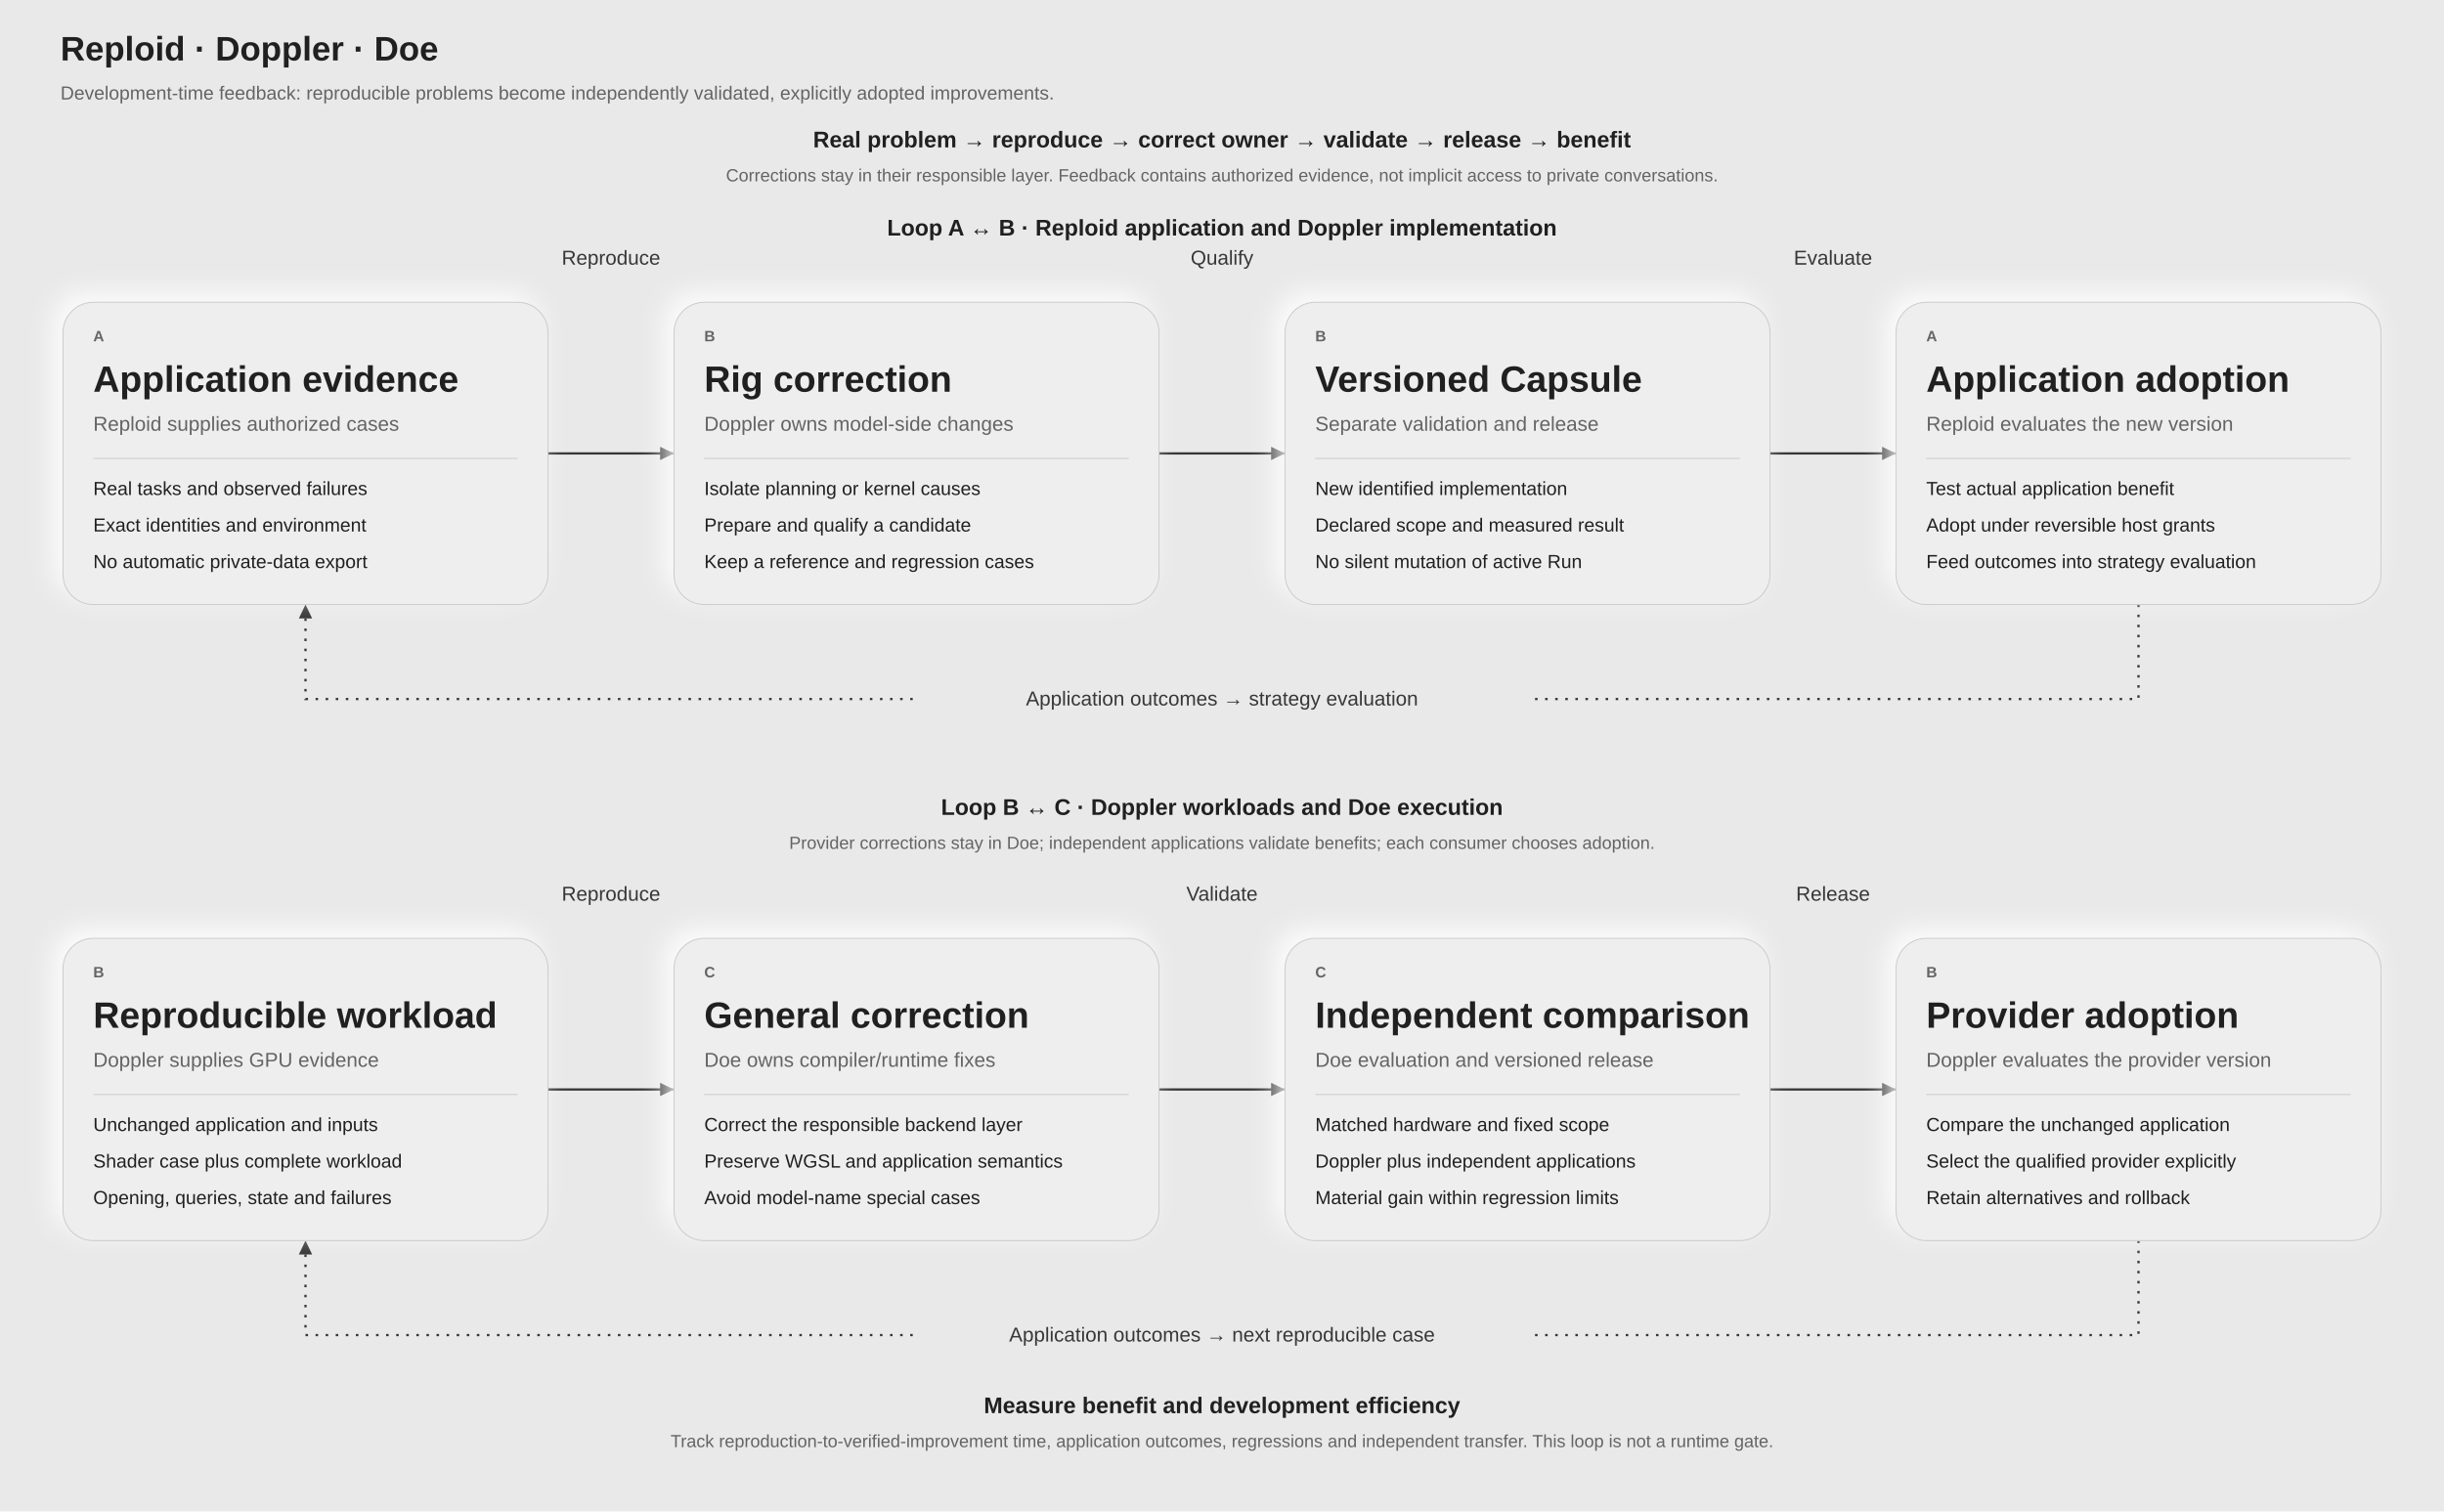
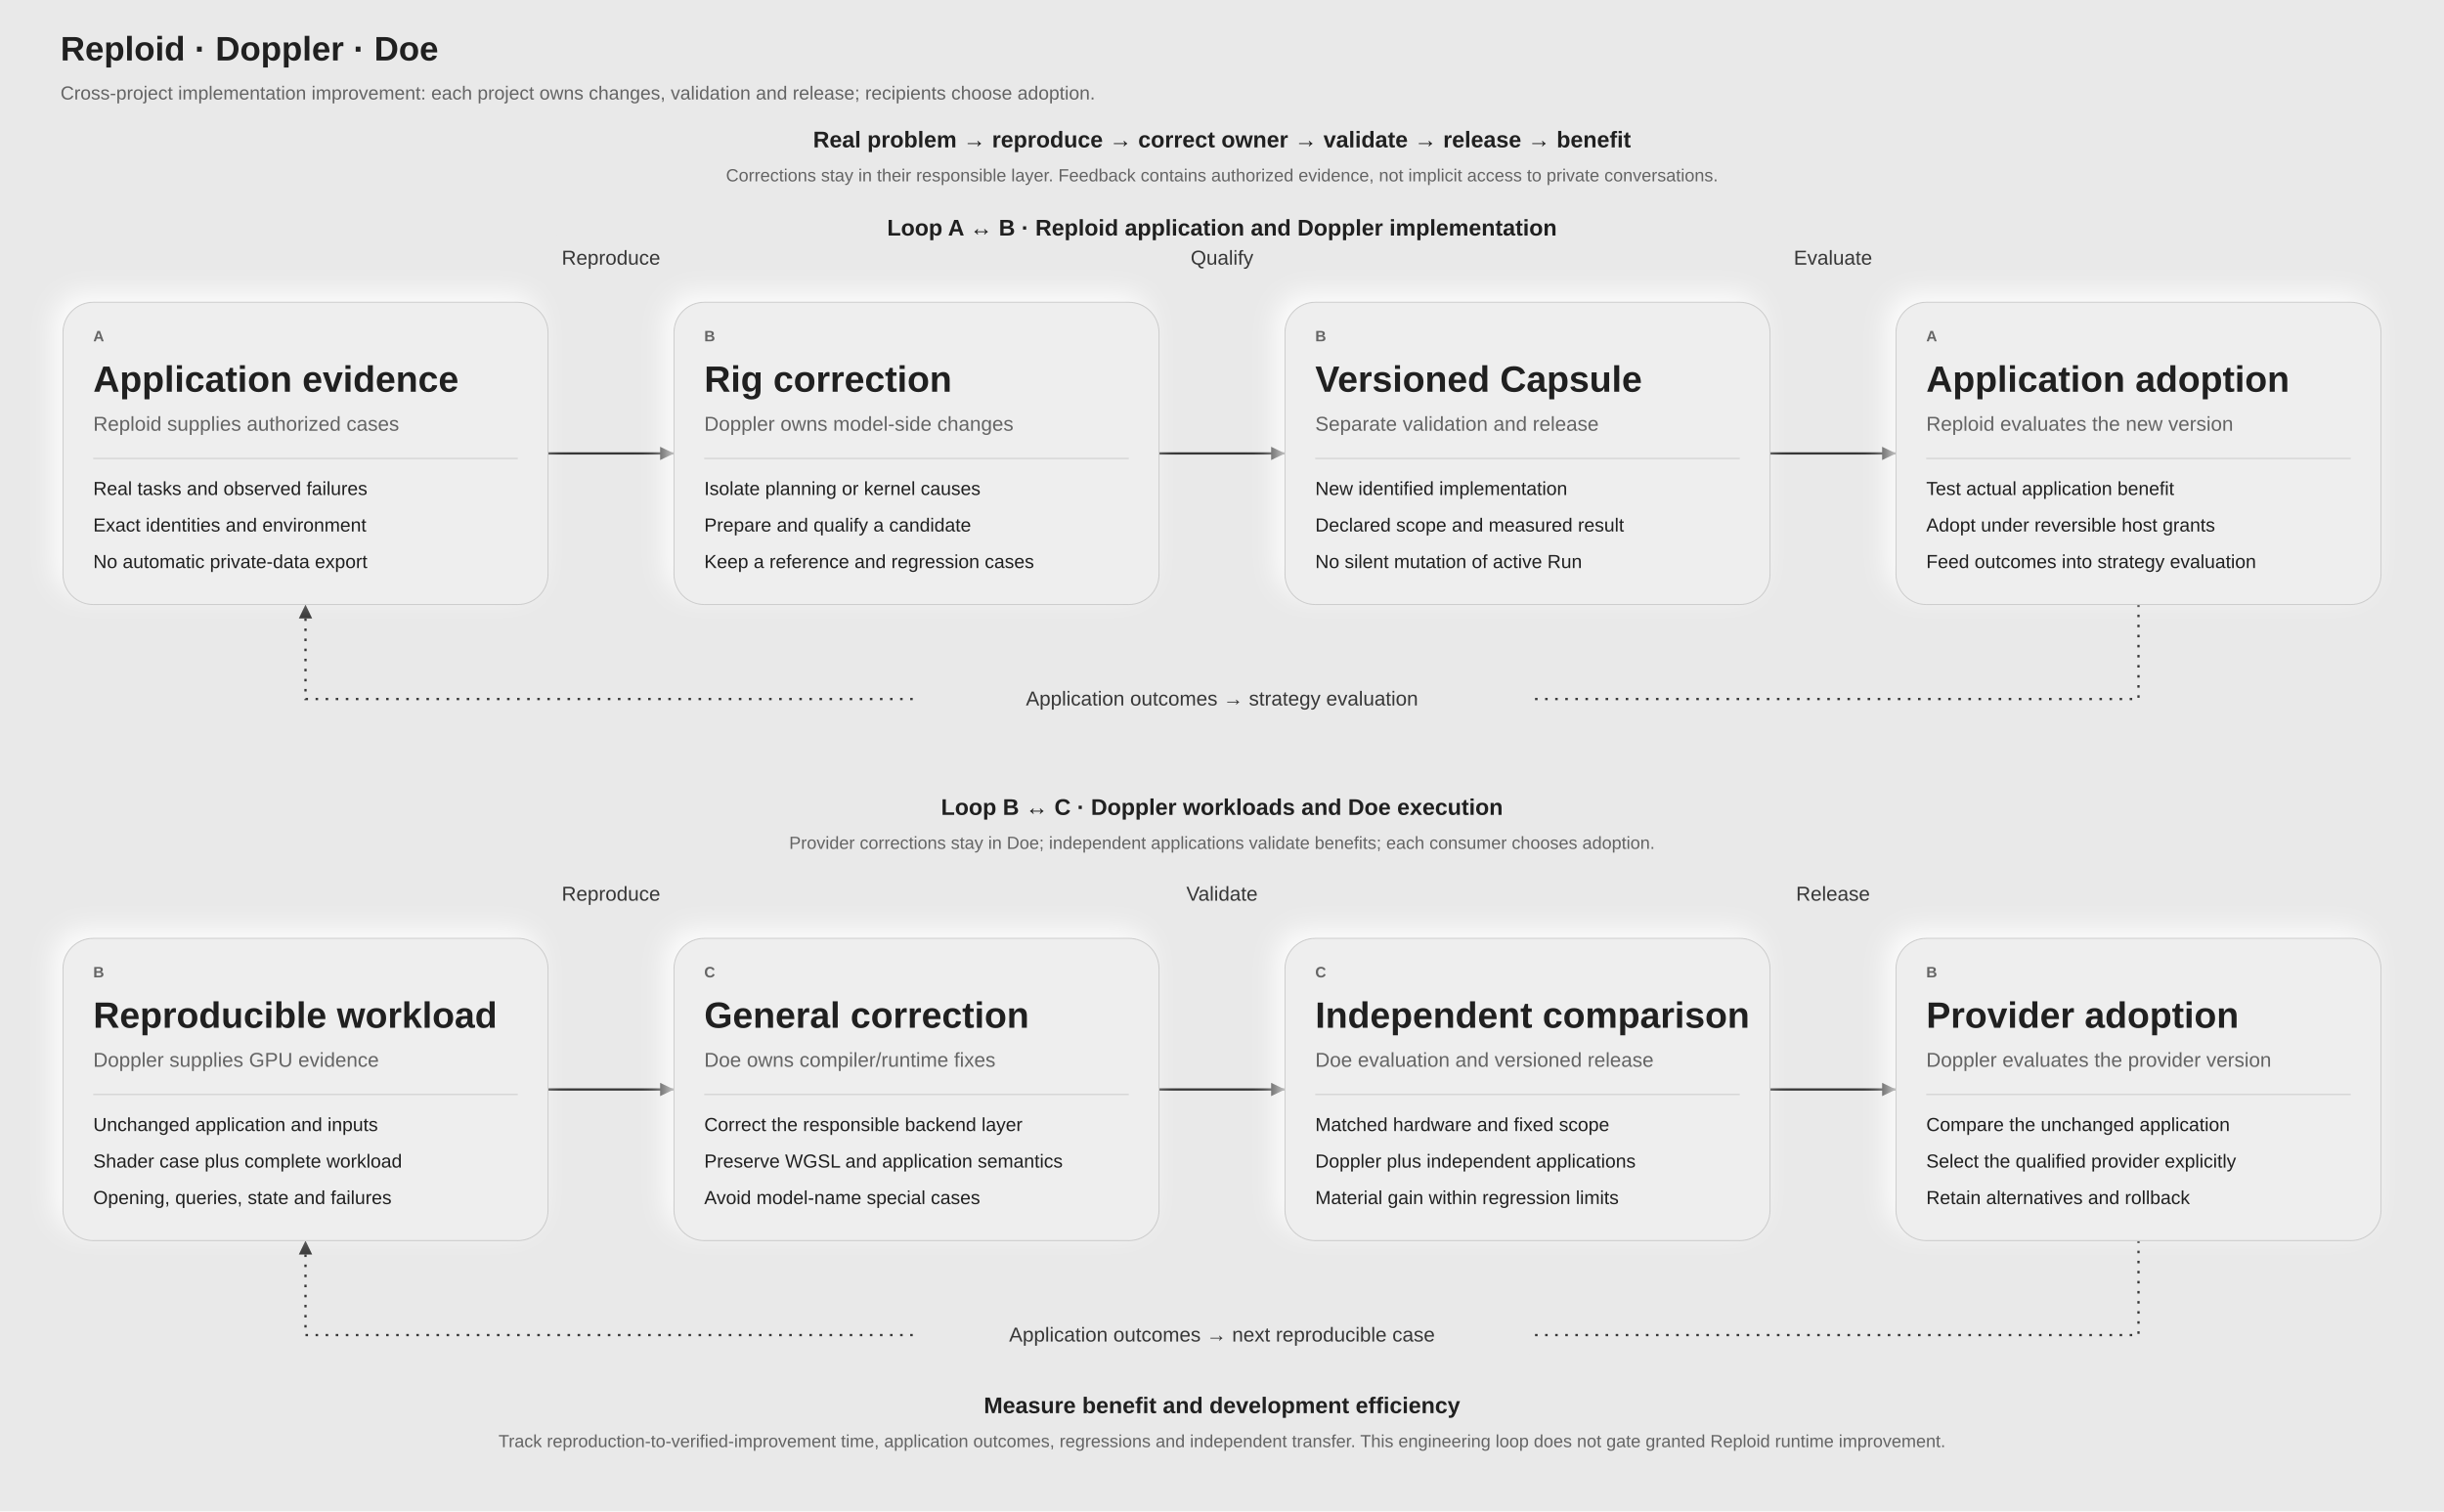
<svg xmlns="http://www.w3.org/2000/svg" viewBox="0 0 1940 1200" width="1940" height="1200" font-family="Arial, Helvetica, sans-serif">
  <rect width="100%" height="100%" fill="#e9e9e9" />
  <text x="48" y="48" font-size="27" font-weight="600" fill="#202020" text-anchor="start">
    <tspan x="48" dy="0">Reploid · Doppler · Doe</tspan>
  </text>
  <text x="48" y="79" font-size="15" font-weight="400" fill="#646464" text-anchor="start">
-     <tspan x="48" dy="0">Development-time feedback: reproducible problems become independently validated, explicitly adopted improvements.</tspan>
+     <tspan x="48" dy="0">Cross-project implementation improvement: each project owns changes, validation and release; recipients choose adoption.</tspan>
  </text>
  <defs>
    <filter id="soft" x="-25%" y="-35%" width="155%" height="180%">
      <feDropShadow dx="8" dy="10" stdDeviation="12" flood-color="#000000" flood-opacity="0.10" />
      <feDropShadow dx="-7" dy="-7" stdDeviation="10" flood-color="#ffffff" flood-opacity="0.88" />
    </filter>
  </defs>
  <g data-edge="ab-case" tabindex="0" role="button" aria-label="Reproduce">
    <path d="M435,360 L535,360" fill="none" stroke="#373737" stroke-width="1.8" />
    <path d="M435,360 L535,360" fill="none" stroke="transparent" stroke-width="22" />
    <polygon points="535,360 524,365.28 524,354.72" fill="#373737" />
    <rect x="438" y="185.4" width="94" height="39.2" rx="9" fill="#e9e9e9" />
    <text x="485" y="210.12" font-size="16" font-weight="400" fill="#373737" text-anchor="middle">
      <tspan x="485" dy="0">Reproduce</tspan>
    </text>
  </g>
  <g data-edge="ab-qualify" tabindex="0" role="button" aria-label="Qualify">
    <path d="M920,360 L1020,360" fill="none" stroke="#373737" stroke-width="1.8" />
    <path d="M920,360 L1020,360" fill="none" stroke="transparent" stroke-width="22" />
    <polygon points="1020,360 1009,365.28 1009,354.72" fill="#373737" />
    <rect x="923" y="185.4" width="94" height="39.2" rx="9" fill="#e9e9e9" />
    <text x="970" y="210.12" font-size="16" font-weight="400" fill="#373737" text-anchor="middle">
      <tspan x="970" dy="0">Qualify</tspan>
    </text>
  </g>
  <g data-edge="ab-deliver" tabindex="0" role="button" aria-label="Evaluate">
    <path d="M1405,360 L1505,360" fill="none" stroke="#373737" stroke-width="1.8" />
    <path d="M1405,360 L1505,360" fill="none" stroke="transparent" stroke-width="22" />
    <polygon points="1505,360 1494,365.28 1494,354.72" fill="#373737" />
    <rect x="1408" y="185.4" width="94" height="39.2" rx="9" fill="#e9e9e9" />
    <text x="1455" y="210.12" font-size="16" font-weight="400" fill="#373737" text-anchor="middle">
      <tspan x="1455" dy="0">Evaluate</tspan>
    </text>
  </g>
  <g data-edge="ab-outcomes" tabindex="0" role="button" aria-label="Application outcomes → strategy evaluation">
    <path d="M1697.5,480 L1697.5,555 L242.5,555 L242.5,480" fill="none" stroke="#373737" stroke-width="1.8" stroke-dasharray="2 6" />
    <path d="M1697.5,480 L1697.5,555 L242.5,555 L242.5,480" fill="none" stroke="transparent" stroke-width="22" />
    <polygon points="242.5,480 247.78,491 237.22,491" fill="#373737" />
    <rect x="725" y="535.4" width="490" height="39.2" rx="9" fill="#e9e9e9" />
    <text x="970" y="560.12" font-size="16" font-weight="400" fill="#373737" text-anchor="middle">
      <tspan x="970" dy="0">Application outcomes → strategy evaluation</tspan>
    </text>
  </g>
  <g data-edge="bc-case" tabindex="0" role="button" aria-label="Reproduce">
    <path d="M435,865 L535,865" fill="none" stroke="#373737" stroke-width="1.8" />
    <path d="M435,865 L535,865" fill="none" stroke="transparent" stroke-width="22" />
    <polygon points="535,865 524,870.28 524,859.72" fill="#373737" />
    <rect x="438" y="690.4" width="94" height="39.2" rx="9" fill="#e9e9e9" />
    <text x="485" y="715.12" font-size="16" font-weight="400" fill="#373737" text-anchor="middle">
      <tspan x="485" dy="0">Reproduce</tspan>
    </text>
  </g>
  <g data-edge="bc-test" tabindex="0" role="button" aria-label="Validate">
    <path d="M920,865 L1020,865" fill="none" stroke="#373737" stroke-width="1.8" />
    <path d="M920,865 L1020,865" fill="none" stroke="transparent" stroke-width="22" />
    <polygon points="1020,865 1009,870.28 1009,859.72" fill="#373737" />
    <rect x="923" y="690.4" width="94" height="39.2" rx="9" fill="#e9e9e9" />
    <text x="970" y="715.12" font-size="16" font-weight="400" fill="#373737" text-anchor="middle">
      <tspan x="970" dy="0">Validate</tspan>
    </text>
  </g>
  <g data-edge="bc-release" tabindex="0" role="button" aria-label="Release">
    <path d="M1405,865 L1505,865" fill="none" stroke="#373737" stroke-width="1.8" />
    <path d="M1405,865 L1505,865" fill="none" stroke="transparent" stroke-width="22" />
    <polygon points="1505,865 1494,870.28 1494,859.72" fill="#373737" />
    <rect x="1408" y="690.4" width="94" height="39.2" rx="9" fill="#e9e9e9" />
    <text x="1455" y="715.12" font-size="16" font-weight="400" fill="#373737" text-anchor="middle">
      <tspan x="1455" dy="0">Release</tspan>
    </text>
  </g>
  <g data-edge="bc-outcomes" tabindex="0" role="button" aria-label="Application outcomes → next reproducible case">
    <path d="M1697.5,985 L1697.5,1060 L242.5,1060 L242.5,985" fill="none" stroke="#373737" stroke-width="1.8" stroke-dasharray="2 6" />
    <path d="M1697.5,985 L1697.5,1060 L242.5,1060 L242.5,985" fill="none" stroke="transparent" stroke-width="22" />
    <polygon points="242.5,985 247.78,996 237.22,996" fill="#373737" />
    <rect x="725" y="1040.4" width="490" height="39.2" rx="9" fill="#e9e9e9" />
    <text x="970" y="1065.12" font-size="16" font-weight="400" fill="#373737" text-anchor="middle">
      <tspan x="970" dy="0">Application outcomes → next reproducible case</tspan>
    </text>
  </g>
  <g data-node="ab-source" tabindex="0" role="button" aria-label="Application evidence: Reploid supplies authorized cases" style="cursor:grab">
    <rect x="50" y="240" width="385" height="240" rx="24" fill="#eeeeee" stroke="#cccccc" stroke-width="0.8" filter="url(#soft)" />
    <text x="74" y="271" font-size="12" font-weight="600" fill="#646464" text-anchor="start">
      <tspan x="74" dy="0">A</tspan>
    </text>
    <text x="74" y="311" font-size="29" font-weight="600" fill="#202020" text-anchor="start">
      <tspan x="74" dy="0">Application evidence</tspan>
    </text>
    <text x="74" y="342" font-size="16" font-weight="400" fill="#646464" text-anchor="start">
      <tspan x="74" dy="0">Reploid supplies authorized cases</tspan>
    </text>
    <path d="M74,364 H411" stroke="#cccccc" stroke-width=".8" />
    <text x="74" y="393" font-size="15" font-weight="400" fill="#202020" text-anchor="start">
      <tspan x="74" dy="0">Real tasks and observed failures</tspan>
    </text>
    <text x="74" y="422" font-size="15" font-weight="400" fill="#202020" text-anchor="start">
      <tspan x="74" dy="0">Exact identities and environment</tspan>
    </text>
    <text x="74" y="451" font-size="15" font-weight="400" fill="#202020" text-anchor="start">
      <tspan x="74" dy="0">No automatic private-data export</tspan>
    </text>
  </g>
  <g data-node="ab-rig" tabindex="0" role="button" aria-label="Rig correction: Doppler owns model-side changes" style="cursor:grab">
    <rect x="535" y="240" width="385" height="240" rx="24" fill="#eeeeee" stroke="#cccccc" stroke-width="0.8" filter="url(#soft)" />
    <text x="559" y="271" font-size="12" font-weight="600" fill="#646464" text-anchor="start">
      <tspan x="559" dy="0">B</tspan>
    </text>
    <text x="559" y="311" font-size="29" font-weight="600" fill="#202020" text-anchor="start">
      <tspan x="559" dy="0">Rig correction</tspan>
    </text>
    <text x="559" y="342" font-size="16" font-weight="400" fill="#646464" text-anchor="start">
      <tspan x="559" dy="0">Doppler owns model-side changes</tspan>
    </text>
    <path d="M559,364 H896" stroke="#cccccc" stroke-width=".8" />
    <text x="559" y="393" font-size="15" font-weight="400" fill="#202020" text-anchor="start">
      <tspan x="559" dy="0">Isolate planning or kernel causes</tspan>
    </text>
    <text x="559" y="422" font-size="15" font-weight="400" fill="#202020" text-anchor="start">
      <tspan x="559" dy="0">Prepare and qualify a candidate</tspan>
    </text>
    <text x="559" y="451" font-size="15" font-weight="400" fill="#202020" text-anchor="start">
      <tspan x="559" dy="0">Keep a reference and regression cases</tspan>
    </text>
  </g>
  <g data-node="ab-release" tabindex="0" role="button" aria-label="Versioned Capsule: Separate validation and release" style="cursor:grab">
    <rect x="1020" y="240" width="385" height="240" rx="24" fill="#eeeeee" stroke="#cccccc" stroke-width="0.8" filter="url(#soft)" />
    <text x="1044" y="271" font-size="12" font-weight="600" fill="#646464" text-anchor="start">
      <tspan x="1044" dy="0">B</tspan>
    </text>
    <text x="1044" y="311" font-size="29" font-weight="600" fill="#202020" text-anchor="start">
      <tspan x="1044" dy="0">Versioned Capsule</tspan>
    </text>
    <text x="1044" y="342" font-size="16" font-weight="400" fill="#646464" text-anchor="start">
      <tspan x="1044" dy="0">Separate validation and release</tspan>
    </text>
    <path d="M1044,364 H1381" stroke="#cccccc" stroke-width=".8" />
    <text x="1044" y="393" font-size="15" font-weight="400" fill="#202020" text-anchor="start">
      <tspan x="1044" dy="0">New identified implementation</tspan>
    </text>
    <text x="1044" y="422" font-size="15" font-weight="400" fill="#202020" text-anchor="start">
      <tspan x="1044" dy="0">Declared scope and measured result</tspan>
    </text>
    <text x="1044" y="451" font-size="15" font-weight="400" fill="#202020" text-anchor="start">
      <tspan x="1044" dy="0">No silent mutation of active Run</tspan>
    </text>
  </g>
  <g data-node="ab-adopt" tabindex="0" role="button" aria-label="Application adoption: Reploid evaluates the new version" style="cursor:grab">
    <rect x="1505" y="240" width="385" height="240" rx="24" fill="#eeeeee" stroke="#cccccc" stroke-width="0.8" filter="url(#soft)" />
    <text x="1529" y="271" font-size="12" font-weight="600" fill="#646464" text-anchor="start">
      <tspan x="1529" dy="0">A</tspan>
    </text>
    <text x="1529" y="311" font-size="29" font-weight="600" fill="#202020" text-anchor="start">
      <tspan x="1529" dy="0">Application adoption</tspan>
    </text>
    <text x="1529" y="342" font-size="16" font-weight="400" fill="#646464" text-anchor="start">
      <tspan x="1529" dy="0">Reploid evaluates the new version</tspan>
    </text>
    <path d="M1529,364 H1866" stroke="#cccccc" stroke-width=".8" />
    <text x="1529" y="393" font-size="15" font-weight="400" fill="#202020" text-anchor="start">
      <tspan x="1529" dy="0">Test actual application benefit</tspan>
    </text>
    <text x="1529" y="422" font-size="15" font-weight="400" fill="#202020" text-anchor="start">
      <tspan x="1529" dy="0">Adopt under reversible host grants</tspan>
    </text>
    <text x="1529" y="451" font-size="15" font-weight="400" fill="#202020" text-anchor="start">
      <tspan x="1529" dy="0">Feed outcomes into strategy evaluation</tspan>
    </text>
  </g>
  <g data-node="bc-source" tabindex="0" role="button" aria-label="Reproducible workload: Doppler supplies GPU evidence" style="cursor:grab">
    <rect x="50" y="745" width="385" height="240" rx="24" fill="#eeeeee" stroke="#cccccc" stroke-width="0.8" filter="url(#soft)" />
    <text x="74" y="776" font-size="12" font-weight="600" fill="#646464" text-anchor="start">
      <tspan x="74" dy="0">B</tspan>
    </text>
    <text x="74" y="816" font-size="29" font-weight="600" fill="#202020" text-anchor="start">
      <tspan x="74" dy="0">Reproducible workload</tspan>
    </text>
    <text x="74" y="847" font-size="16" font-weight="400" fill="#646464" text-anchor="start">
      <tspan x="74" dy="0">Doppler supplies GPU evidence</tspan>
    </text>
    <path d="M74,869 H411" stroke="#cccccc" stroke-width=".8" />
    <text x="74" y="898" font-size="15" font-weight="400" fill="#202020" text-anchor="start">
      <tspan x="74" dy="0">Unchanged application and inputs</tspan>
    </text>
    <text x="74" y="927" font-size="15" font-weight="400" fill="#202020" text-anchor="start">
      <tspan x="74" dy="0">Shader case plus complete workload</tspan>
    </text>
    <text x="74" y="956" font-size="15" font-weight="400" fill="#202020" text-anchor="start">
      <tspan x="74" dy="0">Opening, queries, state and failures</tspan>
    </text>
  </g>
  <g data-node="bc-doe" tabindex="0" role="button" aria-label="General correction: Doe owns compiler/runtime fixes" style="cursor:grab">
    <rect x="535" y="745" width="385" height="240" rx="24" fill="#eeeeee" stroke="#cccccc" stroke-width="0.8" filter="url(#soft)" />
    <text x="559" y="776" font-size="12" font-weight="600" fill="#646464" text-anchor="start">
      <tspan x="559" dy="0">C</tspan>
    </text>
    <text x="559" y="816" font-size="29" font-weight="600" fill="#202020" text-anchor="start">
      <tspan x="559" dy="0">General correction</tspan>
    </text>
    <text x="559" y="847" font-size="16" font-weight="400" fill="#646464" text-anchor="start">
      <tspan x="559" dy="0">Doe owns compiler/runtime fixes</tspan>
    </text>
    <path d="M559,869 H896" stroke="#cccccc" stroke-width=".8" />
    <text x="559" y="898" font-size="15" font-weight="400" fill="#202020" text-anchor="start">
      <tspan x="559" dy="0">Correct the responsible backend layer</tspan>
    </text>
    <text x="559" y="927" font-size="15" font-weight="400" fill="#202020" text-anchor="start">
      <tspan x="559" dy="0">Preserve WGSL and application semantics</tspan>
    </text>
    <text x="559" y="956" font-size="15" font-weight="400" fill="#202020" text-anchor="start">
      <tspan x="559" dy="0">Avoid model-name special cases</tspan>
    </text>
  </g>
  <g data-node="bc-validate" tabindex="0" role="button" aria-label="Independent comparison: Doe evaluation and versioned release" style="cursor:grab">
    <rect x="1020" y="745" width="385" height="240" rx="24" fill="#eeeeee" stroke="#cccccc" stroke-width="0.8" filter="url(#soft)" />
    <text x="1044" y="776" font-size="12" font-weight="600" fill="#646464" text-anchor="start">
      <tspan x="1044" dy="0">C</tspan>
    </text>
    <text x="1044" y="816" font-size="29" font-weight="600" fill="#202020" text-anchor="start">
      <tspan x="1044" dy="0">Independent comparison</tspan>
    </text>
    <text x="1044" y="847" font-size="16" font-weight="400" fill="#646464" text-anchor="start">
      <tspan x="1044" dy="0">Doe evaluation and versioned release</tspan>
    </text>
    <path d="M1044,869 H1381" stroke="#cccccc" stroke-width=".8" />
    <text x="1044" y="898" font-size="15" font-weight="400" fill="#202020" text-anchor="start">
      <tspan x="1044" dy="0">Matched hardware and fixed scope</tspan>
    </text>
    <text x="1044" y="927" font-size="15" font-weight="400" fill="#202020" text-anchor="start">
      <tspan x="1044" dy="0">Doppler plus independent applications</tspan>
    </text>
    <text x="1044" y="956" font-size="15" font-weight="400" fill="#202020" text-anchor="start">
      <tspan x="1044" dy="0">Material gain within regression limits</tspan>
    </text>
  </g>
  <g data-node="bc-adopt" tabindex="0" role="button" aria-label="Provider adoption: Doppler evaluates the provider version" style="cursor:grab">
    <rect x="1505" y="745" width="385" height="240" rx="24" fill="#eeeeee" stroke="#cccccc" stroke-width="0.8" filter="url(#soft)" />
    <text x="1529" y="776" font-size="12" font-weight="600" fill="#646464" text-anchor="start">
      <tspan x="1529" dy="0">B</tspan>
    </text>
    <text x="1529" y="816" font-size="29" font-weight="600" fill="#202020" text-anchor="start">
      <tspan x="1529" dy="0">Provider adoption</tspan>
    </text>
    <text x="1529" y="847" font-size="16" font-weight="400" fill="#646464" text-anchor="start">
      <tspan x="1529" dy="0">Doppler evaluates the provider version</tspan>
    </text>
    <path d="M1529,869 H1866" stroke="#cccccc" stroke-width=".8" />
    <text x="1529" y="898" font-size="15" font-weight="400" fill="#202020" text-anchor="start">
      <tspan x="1529" dy="0">Compare the unchanged application</tspan>
    </text>
    <text x="1529" y="927" font-size="15" font-weight="400" fill="#202020" text-anchor="start">
      <tspan x="1529" dy="0">Select the qualified provider explicitly</tspan>
    </text>
    <text x="1529" y="956" font-size="15" font-weight="400" fill="#202020" text-anchor="start">
      <tspan x="1529" dy="0">Retain alternatives and rollback</tspan>
    </text>
  </g>
  <text x="970" y="117" font-size="18" font-weight="600" fill="#202020" text-anchor="middle">
    <tspan x="970" dy="0">Real problem → reproduce → correct owner → validate → release → benefit</tspan>
  </text>
  <text x="970" y="144" font-size="14" font-weight="400" fill="#646464" text-anchor="middle">
    <tspan x="970" dy="0">Corrections stay in their responsible layer. Feedback contains authorized evidence, not implicit access to private conversations.</tspan>
  </text>
  <text x="970" y="187" font-size="18" font-weight="600" fill="#202020" text-anchor="middle">
    <tspan x="970" dy="0">Loop A ↔ B · Reploid application and Doppler implementation</tspan>
  </text>
  <text x="970" y="214" font-size="14" font-weight="400" fill="#646464" text-anchor="middle">
    <tspan x="970" dy="0" />
  </text>
  <text x="970" y="647" font-size="18" font-weight="600" fill="#202020" text-anchor="middle">
    <tspan x="970" dy="0">Loop B ↔ C · Doppler workloads and Doe execution</tspan>
  </text>
  <text x="970" y="674" font-size="14" font-weight="400" fill="#646464" text-anchor="middle">
    <tspan x="970" dy="0">Provider corrections stay in Doe; independent applications validate benefits; each consumer chooses adoption.</tspan>
  </text>
  <text x="970" y="1122" font-size="18" font-weight="600" fill="#202020" text-anchor="middle">
    <tspan x="970" dy="0">Measure benefit and development efficiency</tspan>
  </text>
  <text x="970" y="1149" font-size="14" font-weight="400" fill="#646464" text-anchor="middle">
-     <tspan x="970" dy="0">Track reproduction-to-verified-improvement time, application outcomes, regressions and independent transfer. This loop is not a runtime gate.</tspan>
+     <tspan x="970" dy="0">Track reproduction-to-verified-improvement time, application outcomes, regressions and independent transfer. This engineering loop does not gate granted Reploid runtime improvement.</tspan>
  </text>
</svg>
